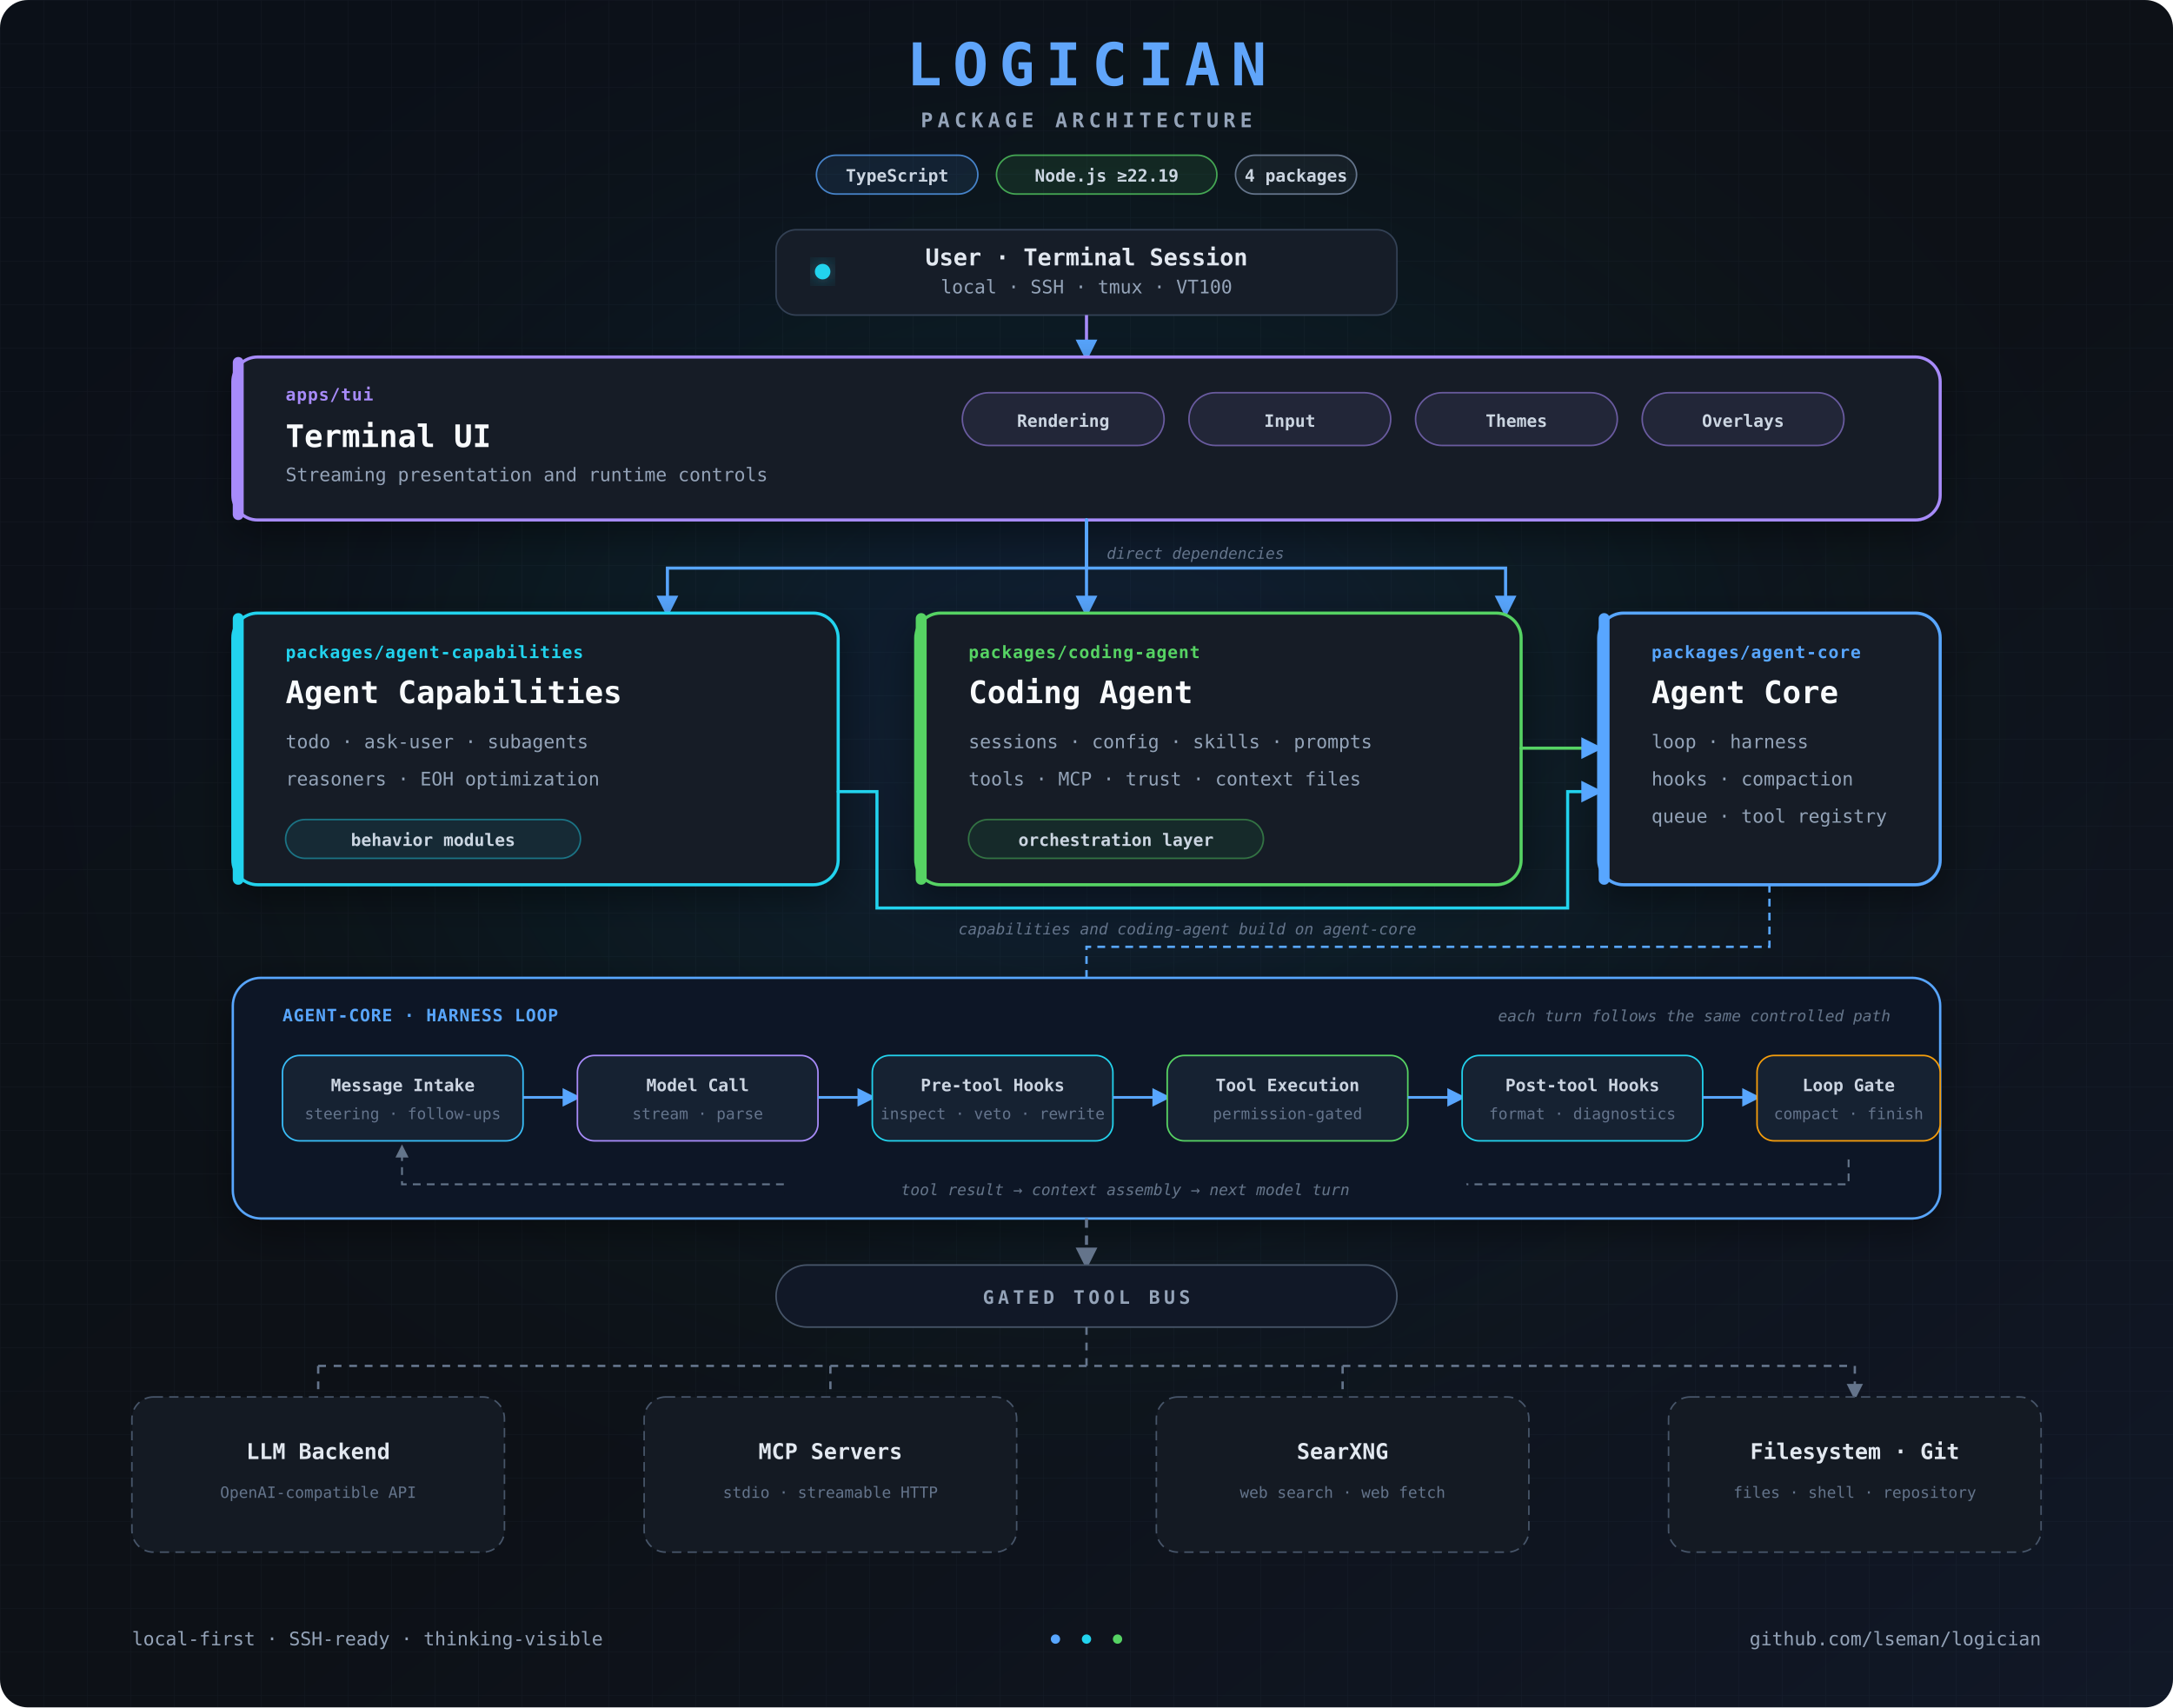
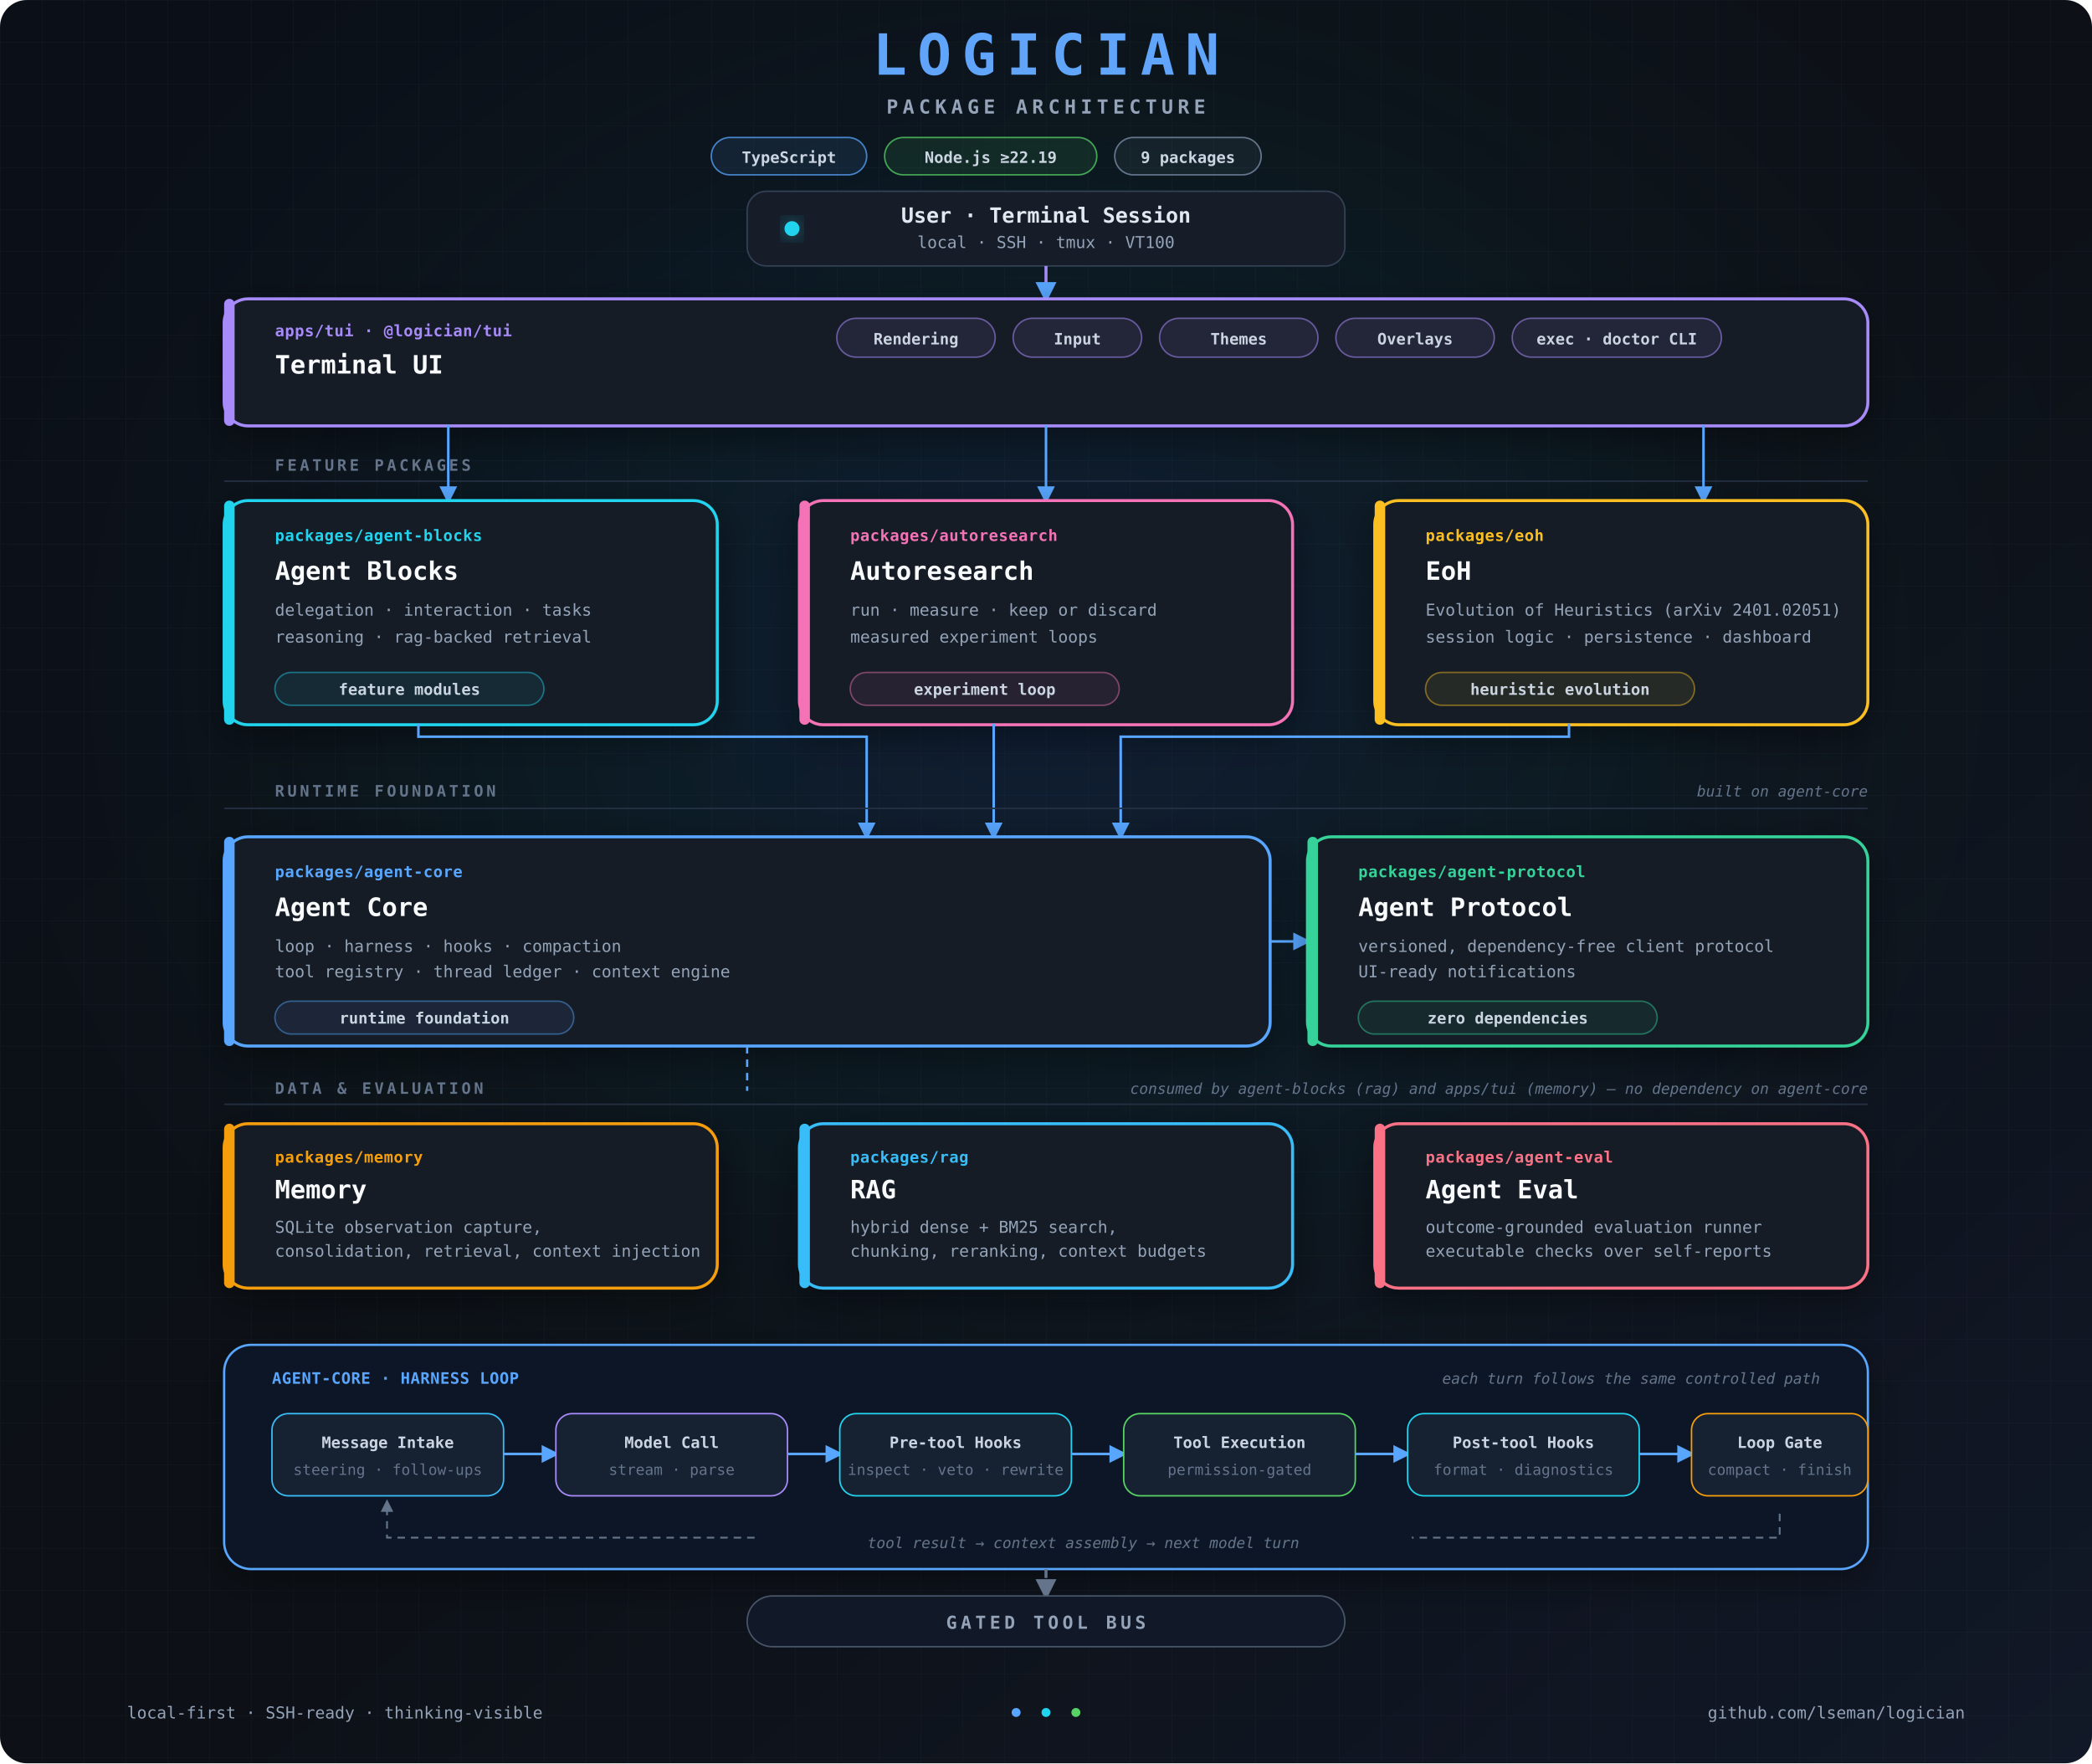
- <svg xmlns="http://www.w3.org/2000/svg" viewBox="0 0 1400 1100" role="img" aria-labelledby="title description">
+ <svg xmlns="http://www.w3.org/2000/svg" viewBox="0 0 1400 1180" role="img" aria-labelledby="title description">
  <defs>
    <linearGradient id="background" x1="0" y1="0" x2="1" y2="1">
      <stop offset="0" stop-color="#0b1018" />
      <stop offset="0.55" stop-color="#0d1117" />
      <stop offset="1" stop-color="#111827" />
    </linearGradient>
-     <radialGradient id="aura" cx="50%" cy="42%" r="52%">
+     <radialGradient id="aura" cx="50%" cy="38%" r="55%">
      <stop offset="0" stop-color="#2563eb" stop-opacity=".14" />
      <stop offset=".55" stop-color="#06b6d4" stop-opacity=".04" />
      <stop offset="1" stop-color="#0d1117" stop-opacity="0" />
    </radialGradient>
    <pattern id="grid" width="28" height="28" patternUnits="userSpaceOnUse">
      <path d="M28 0H0V28" fill="none" stroke="#94a3b8" stroke-opacity=".045" />
    </pattern>
    <filter id="shadow" x="-20%" y="-30%" width="140%" height="170%">
      <feDropShadow dx="0" dy="8" stdDeviation="12" flood-color="#000" flood-opacity=".38" />
    </filter>
    <filter id="glow" x="-30%" y="-40%" width="160%" height="180%">
      <feGaussianBlur stdDeviation="8" result="blur" />
      <feMerge>
        <feMergeNode in="blur" />
        <feMergeNode in="SourceGraphic" />
      </feMerge>
    </filter>
    <marker id="arrow-blue" viewBox="0 0 10 10" refX="8" refY="5" markerWidth="7" markerHeight="7" orient="auto">
      <path d="M0 0 10 5 0 10Z" fill="#58a6ff" />
    </marker>
    <marker id="arrow-muted" viewBox="0 0 10 10" refX="8" refY="5" markerWidth="7" markerHeight="7" orient="auto">
      <path d="M0 0 10 5 0 10Z" fill="#64748b" />
    </marker>
    <style>
      text { font-family: "JetBrains Mono", "Fira Code", ui-monospace, monospace; }
      .eyebrow { font-size: 12px; font-weight: 700; letter-spacing: 2.5px; }
      .title { font-size: 38px; font-weight: 800; letter-spacing: 7px; }
      .subtitle { font-size: 13px; font-weight: 600; letter-spacing: 3px; }
-       .package { font-size: 11px; font-weight: 700; letter-spacing: .5px; }
-       .card-title { fill: #f8fafc; font-size: 20px; font-weight: 750; }
-       .body { fill: #94a3b8; font-size: 12px; }
-       .chip { fill: #cbd5e1; font-size: 11px; font-weight: 600; }
+       .package { font-size: 10.5px; font-weight: 700; letter-spacing: .3px; }
+       .card-title { fill: #f8fafc; font-size: 17px; font-weight: 750; }
+       .body { fill: #94a3b8; font-size: 11px; }
+       .chip { fill: #cbd5e1; font-size: 10.5px; font-weight: 600; }
      .link-label { fill: #64748b; font-size: 10px; font-style: italic; }
      .external-title { fill: #e2e8f0; font-size: 14px; font-weight: 700; }
      .external-sub { fill: #64748b; font-size: 10px; }
+       .group-label { fill: #64748b; font-size: 10.5px; font-weight: 700; letter-spacing: 2px; }
    </style>
  </defs>
-   <rect width="1400" height="1100" rx="18" fill="url(#background)" />
-   <rect width="1400" height="1100" rx="18" fill="url(#grid)" />
-   <rect width="1400" height="1100" rx="18" fill="url(#aura)" />
+   <rect width="1400" height="1180" rx="18" fill="url(#background)" />
+   <rect width="1400" height="1180" rx="18" fill="url(#grid)" />
+   <rect width="1400" height="1180" rx="18" fill="url(#aura)" />
  <g aria-label="Diagram heading">
-     <text x="700" y="55" text-anchor="middle" class="title" fill="#60a5fa">LOGICIAN</text>
-     <text x="700" y="82" text-anchor="middle" class="subtitle" fill="#94a3b8">PACKAGE ARCHITECTURE</text>
-     <g transform="translate(526 100)">
+     <text x="700" y="50" text-anchor="middle" class="title" fill="#60a5fa">LOGICIAN</text>
+     <text x="700" y="76" text-anchor="middle" class="subtitle" fill="#94a3b8">PACKAGE ARCHITECTURE</text>
+     <g transform="translate(476 92)">
      <rect width="104" height="25" rx="12.5" fill="#58a6ff" fill-opacity=".1" stroke="#58a6ff" stroke-opacity=".75" />
      <text x="52" y="17" text-anchor="middle" class="chip" fill="#60a5fa">TypeScript</text>
      <rect x="116" width="142" height="25" rx="12.5" fill="#56d364" fill-opacity=".1" stroke="#56d364" stroke-opacity=".75" />
      <text x="187" y="17" text-anchor="middle" class="chip" fill="#56d364">Node.js ≥22.19</text>
-       <rect x="270" width="78" height="25" rx="12.5" fill="#94a3b8" fill-opacity=".08" stroke="#64748b" />
-       <text x="309" y="17" text-anchor="middle" class="chip">4 packages</text>
+       <rect x="270" width="98" height="25" rx="12.5" fill="#94a3b8" fill-opacity=".08" stroke="#64748b" />
+       <text x="319" y="17" text-anchor="middle" class="chip">9 packages</text>
    </g>
  </g>
  <g aria-label="User session">
-     <rect x="500" y="148" width="400" height="55" rx="13" fill="#161d28" stroke="#334155" />
-     <circle cx="530" cy="175" r="5" fill="#22d3ee" filter="url(#glow)" />
-     <text x="700" y="171" text-anchor="middle" fill="#e2e8f0" font-size="15" font-weight="700">User · Terminal Session</text>
-     <text x="700" y="189" text-anchor="middle" class="body">local · SSH · tmux · VT100</text>
-     <path d="M700 203V230" stroke="#a78bfa" stroke-width="2" marker-end="url(#arrow-blue)" />
+     <rect x="500" y="128" width="400" height="50" rx="13" fill="#161d28" stroke="#334155" />
+     <circle cx="530" cy="153" r="5" fill="#22d3ee" filter="url(#glow)" />
+     <text x="700" y="149" text-anchor="middle" fill="#e2e8f0" font-size="14" font-weight="700">User · Terminal Session</text>
+     <text x="700" y="166" text-anchor="middle" class="body">local · SSH · tmux · VT100</text>
+     <path d="M700 178V200" stroke="#a78bfa" stroke-width="2" marker-end="url(#arrow-blue)" />
  </g>
  <g id="package-tui" filter="url(#shadow)">
-     <rect x="150" y="230" width="1100" height="105" rx="16" fill="#171c26" stroke="#a78bfa" stroke-width="2" />
-     <rect x="150" y="230" width="7" height="105" rx="3.5" fill="#a78bfa" />
-     <text x="184" y="258" class="package" fill="#a78bfa">apps/tui</text>
-     <text x="184" y="288" class="card-title">Terminal UI</text>
-     <text x="184" y="310" class="body">Streaming presentation and runtime controls</text>
-     <g transform="translate(620 253)">
-       <rect width="130" height="34" rx="17" fill="#a78bfa" fill-opacity=".08" stroke="#a78bfa" stroke-opacity=".55" />
-       <text x="65" y="22" text-anchor="middle" class="chip">Rendering</text>
-       <rect x="146" width="130" height="34" rx="17" fill="#a78bfa" fill-opacity=".08" stroke="#a78bfa" stroke-opacity=".55" />
-       <text x="211" y="22" text-anchor="middle" class="chip">Input</text>
-       <rect x="292" width="130" height="34" rx="17" fill="#a78bfa" fill-opacity=".08" stroke="#a78bfa" stroke-opacity=".55" />
-       <text x="357" y="22" text-anchor="middle" class="chip">Themes</text>
-       <rect x="438" width="130" height="34" rx="17" fill="#a78bfa" fill-opacity=".08" stroke="#a78bfa" stroke-opacity=".55" />
-       <text x="503" y="22" text-anchor="middle" class="chip">Overlays</text>
+     <rect x="150" y="200" width="1100" height="85" rx="16" fill="#171c26" stroke="#a78bfa" stroke-width="2" />
+     <rect x="150" y="200" width="7" height="85" rx="3.5" fill="#a78bfa" />
+     <text x="184" y="225" class="package" fill="#a78bfa">apps/tui · @logician/tui</text>
+     <text x="184" y="250" class="card-title">Terminal UI</text>
+     <g transform="translate(560 213)">
+       <rect width="106" height="26" rx="13" fill="#a78bfa" fill-opacity=".08" stroke="#a78bfa" stroke-opacity=".55" />
+       <text x="53" y="17.5" text-anchor="middle" class="chip">Rendering</text>
+       <rect x="118" width="86" height="26" rx="13" fill="#a78bfa" fill-opacity=".08" stroke="#a78bfa" stroke-opacity=".55" />
+       <text x="161" y="17.5" text-anchor="middle" class="chip">Input</text>
+       <rect x="216" width="106" height="26" rx="13" fill="#a78bfa" fill-opacity=".08" stroke="#a78bfa" stroke-opacity=".55" />
+       <text x="269" y="17.5" text-anchor="middle" class="chip">Themes</text>
+       <rect x="334" width="106" height="26" rx="13" fill="#a78bfa" fill-opacity=".08" stroke="#a78bfa" stroke-opacity=".55" />
+       <text x="387" y="17.5" text-anchor="middle" class="chip">Overlays</text>
+       <rect x="452" width="140" height="26" rx="13" fill="#a78bfa" fill-opacity=".08" stroke="#a78bfa" stroke-opacity=".55" />
+       <text x="522" y="17.5" text-anchor="middle" class="chip">exec · doctor CLI</text>
    </g>
  </g>
-   <g aria-label="Package dependency links" fill="none" stroke-linecap="round">
-     <path d="M700 335V366H430V395" stroke="#58a6ff" stroke-width="2" marker-end="url(#arrow-blue)" />
-     <path d="M700 335V395" stroke="#58a6ff" stroke-width="2" marker-end="url(#arrow-blue)" />
-     <path d="M700 335V366H970V395" stroke="#58a6ff" stroke-width="2" marker-end="url(#arrow-blue)" />
-     <text x="713" y="360" class="link-label">direct dependencies</text>
-   </g>
-   <g id="package-capabilities" filter="url(#shadow)">
-     <rect x="150" y="395" width="390" height="175" rx="16" fill="#151d26" stroke="#22d3ee" stroke-width="2" />
-     <rect x="150" y="395" width="7" height="175" rx="3.5" fill="#22d3ee" />
-     <text x="184" y="424" class="package" fill="#22d3ee">packages/agent-capabilities</text>
-     <text x="184" y="453" class="card-title">Agent Capabilities</text>
-     <text x="184" y="482" class="body">todo · ask-user · subagents</text>
-     <text x="184" y="506" class="body">reasoners · EOH optimization</text>
-     <rect x="184" y="528" width="190" height="25" rx="12.5" fill="#22d3ee" fill-opacity=".08" stroke="#22d3ee" stroke-opacity=".45" />
-     <text x="279" y="545" text-anchor="middle" class="chip">behavior modules</text>
-   </g>
-   <g id="package-coding-agent" filter="url(#shadow)">
-     <rect x="590" y="395" width="390" height="175" rx="16" fill="#151d26" stroke="#56d364" stroke-width="2" />
-     <rect x="590" y="395" width="7" height="175" rx="3.5" fill="#56d364" />
-     <text x="624" y="424" class="package" fill="#56d364">packages/coding-agent</text>
-     <text x="624" y="453" class="card-title">Coding Agent</text>
-     <text x="624" y="482" class="body">sessions · config · skills · prompts</text>
-     <text x="624" y="506" class="body">tools · MCP · trust · context files</text>
-     <rect x="624" y="528" width="190" height="25" rx="12.5" fill="#56d364" fill-opacity=".08" stroke="#56d364" stroke-opacity=".45" />
-     <text x="719" y="545" text-anchor="middle" class="chip">orchestration layer</text>
-   </g>
+   <text x="184" y="315" class="group-label">FEATURE PACKAGES</text>
+   <line x1="150" y1="322" x2="1250" y2="322" stroke="#243043" stroke-width="1" />
+   <g aria-label="TUI to feature-package links" fill="none" stroke-linecap="round">
+     <path d="M300 285V335" stroke="#58a6ff" stroke-width="1.7" marker-end="url(#arrow-blue)" />
+     <path d="M700 285V335" stroke="#58a6ff" stroke-width="1.7" marker-end="url(#arrow-blue)" />
+     <path d="M1140 285V335" stroke="#58a6ff" stroke-width="1.7" marker-end="url(#arrow-blue)" />
+   </g>
+   <g id="package-blocks" filter="url(#shadow)">
+     <rect x="150" y="335" width="330" height="150" rx="16" fill="#151d26" stroke="#22d3ee" stroke-width="2" />
+     <rect x="150" y="335" width="7" height="150" rx="3.5" fill="#22d3ee" />
+     <text x="184" y="362" class="package" fill="#22d3ee">packages/agent-blocks</text>
+     <text x="184" y="388" class="card-title">Agent Blocks</text>
+     <text x="184" y="412" class="body">delegation · interaction · tasks</text>
+     <text x="184" y="430" class="body">reasoning · rag-backed retrieval</text>
+     <rect x="184" y="450" width="180" height="22" rx="11" fill="#22d3ee" fill-opacity=".08" stroke="#22d3ee" stroke-opacity=".45" />
+     <text x="274" y="465" text-anchor="middle" class="chip">feature modules</text>
+   </g>
+   <g id="package-autoresearch" filter="url(#shadow)">
+     <rect x="535" y="335" width="330" height="150" rx="16" fill="#151d26" stroke="#f472b6" stroke-width="2" />
+     <rect x="535" y="335" width="7" height="150" rx="3.5" fill="#f472b6" />
+     <text x="569" y="362" class="package" fill="#f472b6">packages/autoresearch</text>
+     <text x="569" y="388" class="card-title">Autoresearch</text>
+     <text x="569" y="412" class="body">run · measure · keep or discard</text>
+     <text x="569" y="430" class="body">measured experiment loops</text>
+     <rect x="569" y="450" width="180" height="22" rx="11" fill="#f472b6" fill-opacity=".08" stroke="#f472b6" stroke-opacity=".45" />
+     <text x="659" y="465" text-anchor="middle" class="chip">experiment loop</text>
+   </g>
+   <g id="package-eoh" filter="url(#shadow)">
+     <rect x="920" y="335" width="330" height="150" rx="16" fill="#151d26" stroke="#fbbf24" stroke-width="2" />
+     <rect x="920" y="335" width="7" height="150" rx="3.5" fill="#fbbf24" />
+     <text x="954" y="362" class="package" fill="#fbbf24">packages/eoh</text>
+     <text x="954" y="388" class="card-title">EoH</text>
+     <text x="954" y="412" class="body">Evolution of Heuristics (arXiv 2401.02051)</text>
+     <text x="954" y="430" class="body">session logic · persistence · dashboard</text>
+     <rect x="954" y="450" width="180" height="22" rx="11" fill="#fbbf24" fill-opacity=".08" stroke="#fbbf24" stroke-opacity=".45" />
+     <text x="1044" y="465" text-anchor="middle" class="chip">heuristic evolution</text>
+   </g>
+   <g aria-label="Feature to runtime links" fill="none" stroke-linecap="round">
+     <path d="M280 485V493H580V560" stroke="#58a6ff" stroke-width="1.7" marker-end="url(#arrow-blue)" />
+     <path d="M665 485V560" stroke="#58a6ff" stroke-width="1.7" marker-end="url(#arrow-blue)" />
+     <path d="M1050 485V493H750V560" stroke="#58a6ff" stroke-width="1.7" marker-end="url(#arrow-blue)" />
+   </g>
+   <text x="184" y="533" class="group-label">RUNTIME FOUNDATION</text>
+   <text x="1250" y="533" text-anchor="end" class="link-label">built on agent-core</text>
+   <line x1="150" y1="541" x2="1250" y2="541" stroke="#243043" stroke-width="1" />
  <g id="package-core" filter="url(#shadow)">
-     <rect x="1030" y="395" width="220" height="175" rx="16" fill="#151d26" stroke="#58a6ff" stroke-width="2" />
-     <rect x="1030" y="395" width="7" height="175" rx="3.5" fill="#58a6ff" />
-     <text x="1064" y="424" class="package" fill="#58a6ff">packages/agent-core</text>
-     <text x="1064" y="453" class="card-title">Agent Core</text>
-     <text x="1064" y="482" class="body">loop · harness</text>
-     <text x="1064" y="506" class="body">hooks · compaction</text>
-     <text x="1064" y="530" class="body">queue · tool registry</text>
-   </g>
-   <g aria-label="Internal dependency links" fill="none" stroke-linecap="round">
-     <path d="M540 510H565V585H1010V510H1030" stroke="#22d3ee" stroke-width="2" marker-end="url(#arrow-blue)" />
-     <path d="M980 482H1030" stroke="#56d364" stroke-width="2" marker-end="url(#arrow-blue)" />
-     <text x="765" y="602" text-anchor="middle" class="link-label">capabilities and coding-agent build on agent-core</text>
+     <rect x="150" y="560" width="700" height="140" rx="16" fill="#151d26" stroke="#58a6ff" stroke-width="2" />
+     <rect x="150" y="560" width="7" height="140" rx="3.5" fill="#58a6ff" />
+     <text x="184" y="587" class="package" fill="#58a6ff">packages/agent-core</text>
+     <text x="184" y="613" class="card-title">Agent Core</text>
+     <text x="184" y="637" class="body">loop · harness · hooks · compaction</text>
+     <text x="184" y="654" class="body">tool registry · thread ledger · context engine</text>
+     <rect x="184" y="670" width="200" height="22" rx="11" fill="#58a6ff" fill-opacity=".08" stroke="#58a6ff" stroke-opacity=".45" />
+     <text x="284" y="685" text-anchor="middle" class="chip">runtime foundation</text>
+   </g>
+   <g aria-label="Core to protocol link" fill="none" stroke-linecap="round">
+     <path d="M850 630H875" stroke="#58a6ff" stroke-width="1.7" marker-end="url(#arrow-blue)" />
+   </g>
+   <g id="package-protocol" filter="url(#shadow)">
+     <rect x="875" y="560" width="375" height="140" rx="16" fill="#151d26" stroke="#34d399" stroke-width="2" />
+     <rect x="875" y="560" width="7" height="140" rx="3.5" fill="#34d399" />
+     <text x="909" y="587" class="package" fill="#34d399">packages/agent-protocol</text>
+     <text x="909" y="613" class="card-title">Agent Protocol</text>
+     <text x="909" y="637" class="body">versioned, dependency-free client protocol</text>
+     <text x="909" y="654" class="body">UI-ready notifications</text>
+     <rect x="909" y="670" width="200" height="22" rx="11" fill="#34d399" fill-opacity=".08" stroke="#34d399" stroke-opacity=".45" />
+     <text x="1009" y="685" text-anchor="middle" class="chip">zero dependencies</text>
+   </g>
+   <text x="184" y="732" class="group-label">DATA &amp; EVALUATION</text>
+   <text x="1250" y="732" text-anchor="end" class="link-label">consumed by agent-blocks (rag) and apps/tui (memory) — no dependency on agent-core</text>
+   <line x1="150" y1="739" x2="1250" y2="739" stroke="#243043" stroke-width="1" />
+   <g id="package-memory" filter="url(#shadow)">
+     <rect x="150" y="752" width="330" height="110" rx="16" fill="#151d26" stroke="#f59e0b" stroke-width="2" />
+     <rect x="150" y="752" width="7" height="110" rx="3.5" fill="#f59e0b" />
+     <text x="184" y="778" class="package" fill="#f59e0b">packages/memory</text>
+     <text x="184" y="802" class="card-title">Memory</text>
+     <text x="184" y="825" class="body">SQLite observation capture,</text>
+     <text x="184" y="841" class="body">consolidation, retrieval, context injection</text>
+   </g>
+   <g id="package-rag" filter="url(#shadow)">
+     <rect x="535" y="752" width="330" height="110" rx="16" fill="#151d26" stroke="#38bdf8" stroke-width="2" />
+     <rect x="535" y="752" width="7" height="110" rx="3.5" fill="#38bdf8" />
+     <text x="569" y="778" class="package" fill="#38bdf8">packages/rag</text>
+     <text x="569" y="802" class="card-title">RAG</text>
+     <text x="569" y="825" class="body">hybrid dense + BM25 search,</text>
+     <text x="569" y="841" class="body">chunking, reranking, context budgets</text>
+   </g>
+   <g id="package-agent-eval" filter="url(#shadow)">
+     <rect x="920" y="752" width="330" height="110" rx="16" fill="#151d26" stroke="#fb7185" stroke-width="2" />
+     <rect x="920" y="752" width="7" height="110" rx="3.5" fill="#fb7185" />
+     <text x="954" y="778" class="package" fill="#fb7185">packages/agent-eval</text>
+     <text x="954" y="802" class="card-title">Agent Eval</text>
+     <text x="954" y="825" class="body">outcome-grounded evaluation runner</text>
+     <text x="954" y="841" class="body">executable checks over self-reports</text>
  </g>
  <g id="harness-detail" aria-label="Agent core harness loop" filter="url(#shadow)">
-     <path d="M1140 570V610H700V630" fill="none" stroke="#58a6ff" stroke-width="1.5" stroke-dasharray="5 4" />
-     <rect x="150" y="630" width="1100" height="155" rx="18" fill="#111925" stroke="#58a6ff" stroke-width="1.5" />
-     <text x="182" y="658" class="package" fill="#58a6ff">AGENT-CORE · HARNESS LOOP</text>
-     <text x="1218" y="658" text-anchor="end" class="link-label">each turn follows the same controlled path</text>
-     <g transform="translate(182 680)">
+     <path d="M500 700V730" fill="none" stroke="#58a6ff" stroke-width="1.5" stroke-dasharray="5 4" />
+     <rect x="150" y="900" width="1100" height="150" rx="18" fill="#111925" stroke="#58a6ff" stroke-width="1.5" />
+     <text x="182" y="926" class="package" fill="#58a6ff">AGENT-CORE · HARNESS LOOP</text>
+     <text x="1218" y="926" text-anchor="end" class="link-label">each turn follows the same controlled path</text>
+     <g transform="translate(182 946)">
      <rect width="155" height="55" rx="11" fill="#172033" stroke="#38bdf8" />
      <text x="77.5" y="23" text-anchor="middle" class="chip">Message Intake</text>
      <text x="77.5" y="41" text-anchor="middle" class="external-sub">steering · follow-ups</text>
      <path d="M155 27H190" stroke="#58a6ff" stroke-width="1.7" marker-end="url(#arrow-blue)" />
      <rect x="190" width="155" height="55" rx="11" fill="#172033" stroke="#a78bfa" />
      <text x="267.5" y="23" text-anchor="middle" class="chip">Model Call</text>
      <text x="267.5" y="41" text-anchor="middle" class="external-sub">stream · parse</text>
      <path d="M345 27H380" stroke="#58a6ff" stroke-width="1.7" marker-end="url(#arrow-blue)" />
      <rect x="380" width="155" height="55" rx="11" fill="#172033" stroke="#22d3ee" />
      <text x="457.5" y="23" text-anchor="middle" class="chip">Pre-tool Hooks</text>
      <text x="457.5" y="41" text-anchor="middle" class="external-sub">inspect · veto · rewrite</text>
      <path d="M535 27H570" stroke="#58a6ff" stroke-width="1.7" marker-end="url(#arrow-blue)" />
      <rect x="570" width="155" height="55" rx="11" fill="#172033" stroke="#56d364" />
      <text x="647.5" y="23" text-anchor="middle" class="chip">Tool Execution</text>
      <text x="647.5" y="41" text-anchor="middle" class="external-sub">permission-gated</text>
      <path d="M725 27H760" stroke="#58a6ff" stroke-width="1.7" marker-end="url(#arrow-blue)" />
      <rect x="760" width="155" height="55" rx="11" fill="#172033" stroke="#22d3ee" />
      <text x="837.5" y="23" text-anchor="middle" class="chip">Post-tool Hooks</text>
      <text x="837.5" y="41" text-anchor="middle" class="external-sub">format · diagnostics</text>
      <path d="M915 27H950" stroke="#58a6ff" stroke-width="1.7" marker-end="url(#arrow-blue)" />
      <rect x="950" width="118" height="55" rx="11" fill="#172033" stroke="#f59e0b" />
      <text x="1009" y="23" text-anchor="middle" class="chip">Loop Gate</text>
      <text x="1009" y="41" text-anchor="middle" class="external-sub">compact · finish</text>
    </g>
-     <path d="M1191 747V763H259V739" fill="none" stroke="#64748b" stroke-width="1.2" stroke-dasharray="5 4" marker-end="url(#arrow-muted)" />
-     <rect x="505" y="754" width="440" height="22" rx="11" fill="#111925" />
-     <text x="725" y="770" text-anchor="middle" class="link-label">tool result → context assembly → next model turn</text>
+     <path d="M1191 1013V1029H259V1005" fill="none" stroke="#64748b" stroke-width="1.2" stroke-dasharray="5 4" marker-end="url(#arrow-muted)" />
+     <rect x="505" y="1020" width="440" height="22" rx="11" fill="#111925" />
+     <text x="725" y="1036" text-anchor="middle" class="link-label">tool result → context assembly → next model turn</text>
  </g>
  <g aria-label="Tool bus">
-     <path d="M700 785V815" fill="none" stroke="#64748b" stroke-width="2" stroke-dasharray="6 5" marker-end="url(#arrow-muted)" />
-     <rect x="500" y="815" width="400" height="40" rx="20" fill="#111827" stroke="#475569" />
-     <text x="700" y="840" text-anchor="middle" class="eyebrow" fill="#94a3b8">GATED TOOL BUS</text>
-     <path d="M700 855V880M205 880H1195M205 880V900M535 880V900M865 880V900M1195 880V900" fill="none" stroke="#64748b" stroke-width="1.5" stroke-dasharray="5 5" marker-end="url(#arrow-muted)" />
-   </g>
-   <g aria-label="External systems">
-     <g>
-       <rect x="85" y="900" width="240" height="100" rx="14" fill="#141a23" stroke="#475569" stroke-dasharray="6 4" />
-       <text x="205" y="940" text-anchor="middle" class="external-title">LLM Backend</text>
-       <text x="205" y="965" text-anchor="middle" class="external-sub">OpenAI-compatible API</text>
-     </g>
-     <g>
-       <rect x="415" y="900" width="240" height="100" rx="14" fill="#141a23" stroke="#475569" stroke-dasharray="6 4" />
-       <text x="535" y="940" text-anchor="middle" class="external-title">MCP Servers</text>
-       <text x="535" y="965" text-anchor="middle" class="external-sub">stdio · streamable HTTP</text>
-     </g>
-     <g>
-       <rect x="745" y="900" width="240" height="100" rx="14" fill="#141a23" stroke="#475569" stroke-dasharray="6 4" />
-       <text x="865" y="940" text-anchor="middle" class="external-title">SearXNG</text>
-       <text x="865" y="965" text-anchor="middle" class="external-sub">web search · web fetch</text>
-     </g>
-     <g>
-       <rect x="1075" y="900" width="240" height="100" rx="14" fill="#141a23" stroke="#475569" stroke-dasharray="6 4" />
-       <text x="1195" y="940" text-anchor="middle" class="external-title">Filesystem · Git</text>
-       <text x="1195" y="965" text-anchor="middle" class="external-sub">files · shell · repository</text>
-     </g>
+     <path d="M700 1050V1068" fill="none" stroke="#64748b" stroke-width="2" stroke-dasharray="6 5" marker-end="url(#arrow-muted)" />
+     <rect x="500" y="1068" width="400" height="34" rx="17" fill="#111827" stroke="#475569" />
+     <text x="700" y="1090" text-anchor="middle" class="eyebrow" fill="#94a3b8">GATED TOOL BUS</text>
  </g>
  <g aria-label="Footer">
-     <text x="85" y="1060" class="body">local-first · SSH-ready · thinking-visible</text>
-     <text x="1315" y="1060" text-anchor="end" class="body">github.com/lseman/logician</text>
-     <circle cx="680" cy="1056" r="3" fill="#58a6ff" />
-     <circle cx="700" cy="1056" r="3" fill="#22d3ee" />
-     <circle cx="720" cy="1056" r="3" fill="#56d364" />
+     <text x="85" y="1150" class="body">local-first · SSH-ready · thinking-visible</text>
+     <text x="1315" y="1150" text-anchor="end" class="body">github.com/lseman/logician</text>
+     <circle cx="680" cy="1146" r="3" fill="#58a6ff" />
+     <circle cx="700" cy="1146" r="3" fill="#22d3ee" />
+     <circle cx="720" cy="1146" r="3" fill="#56d364" />
  </g>
</svg>
